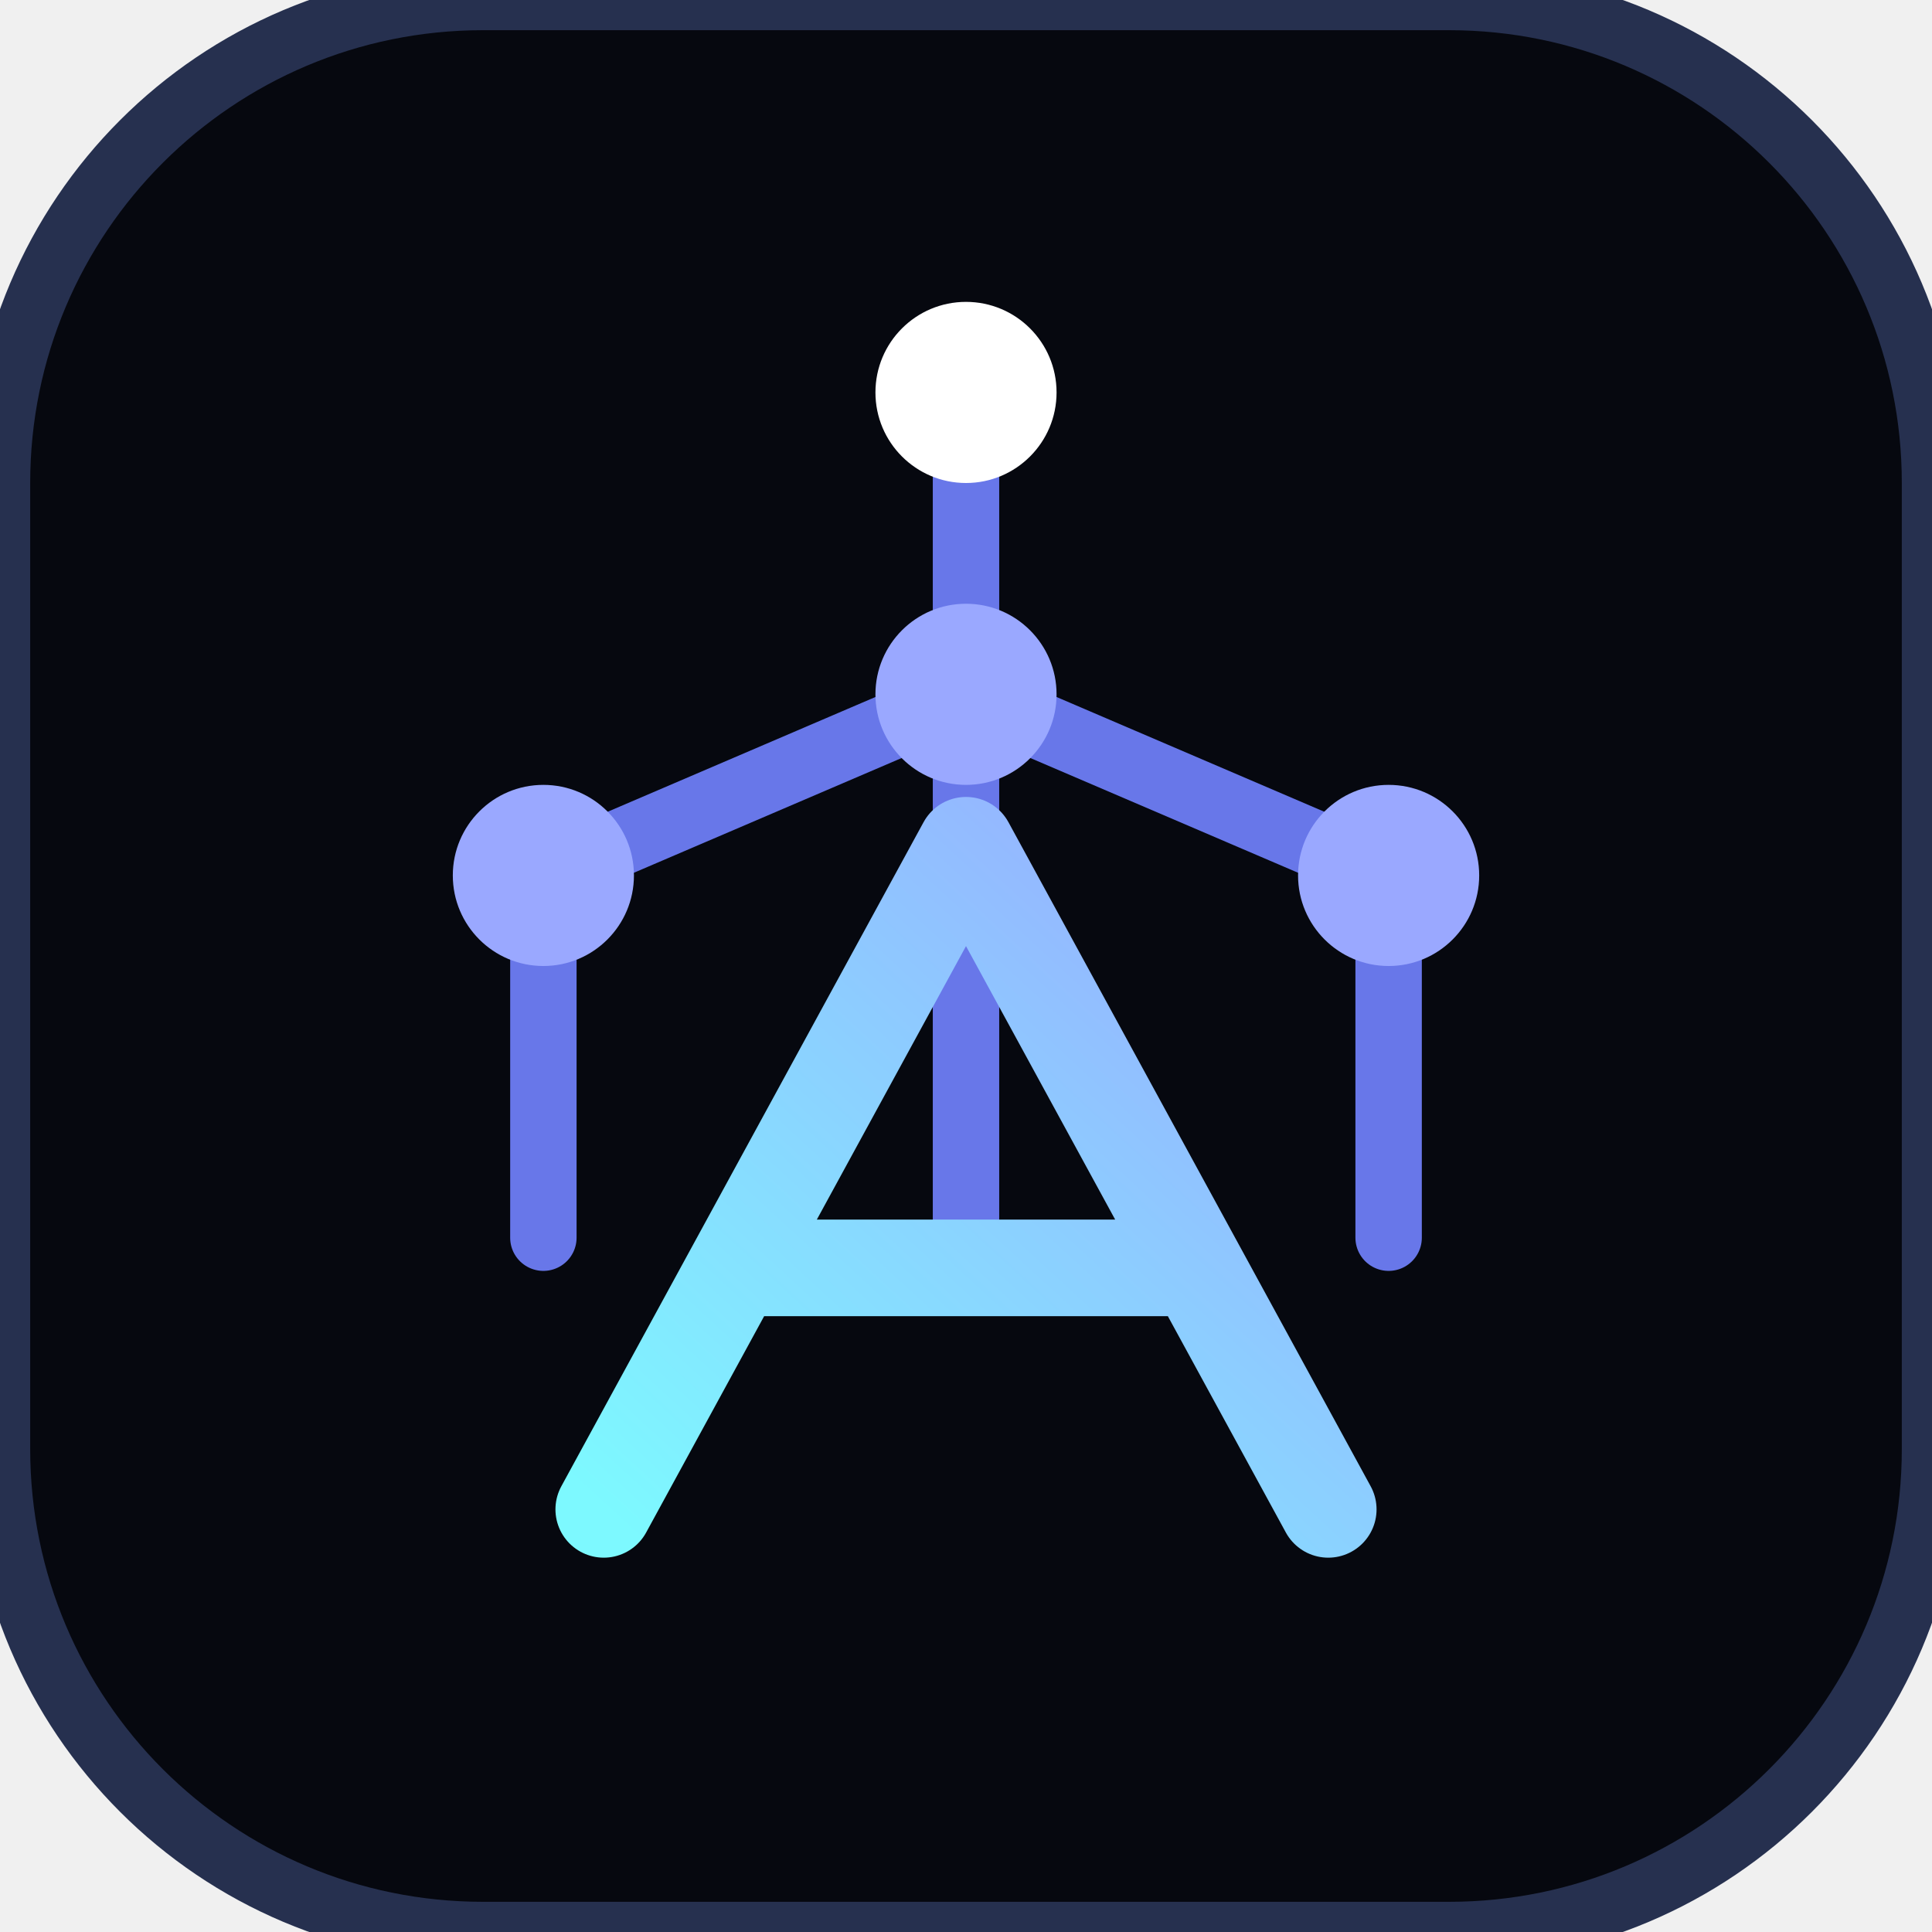
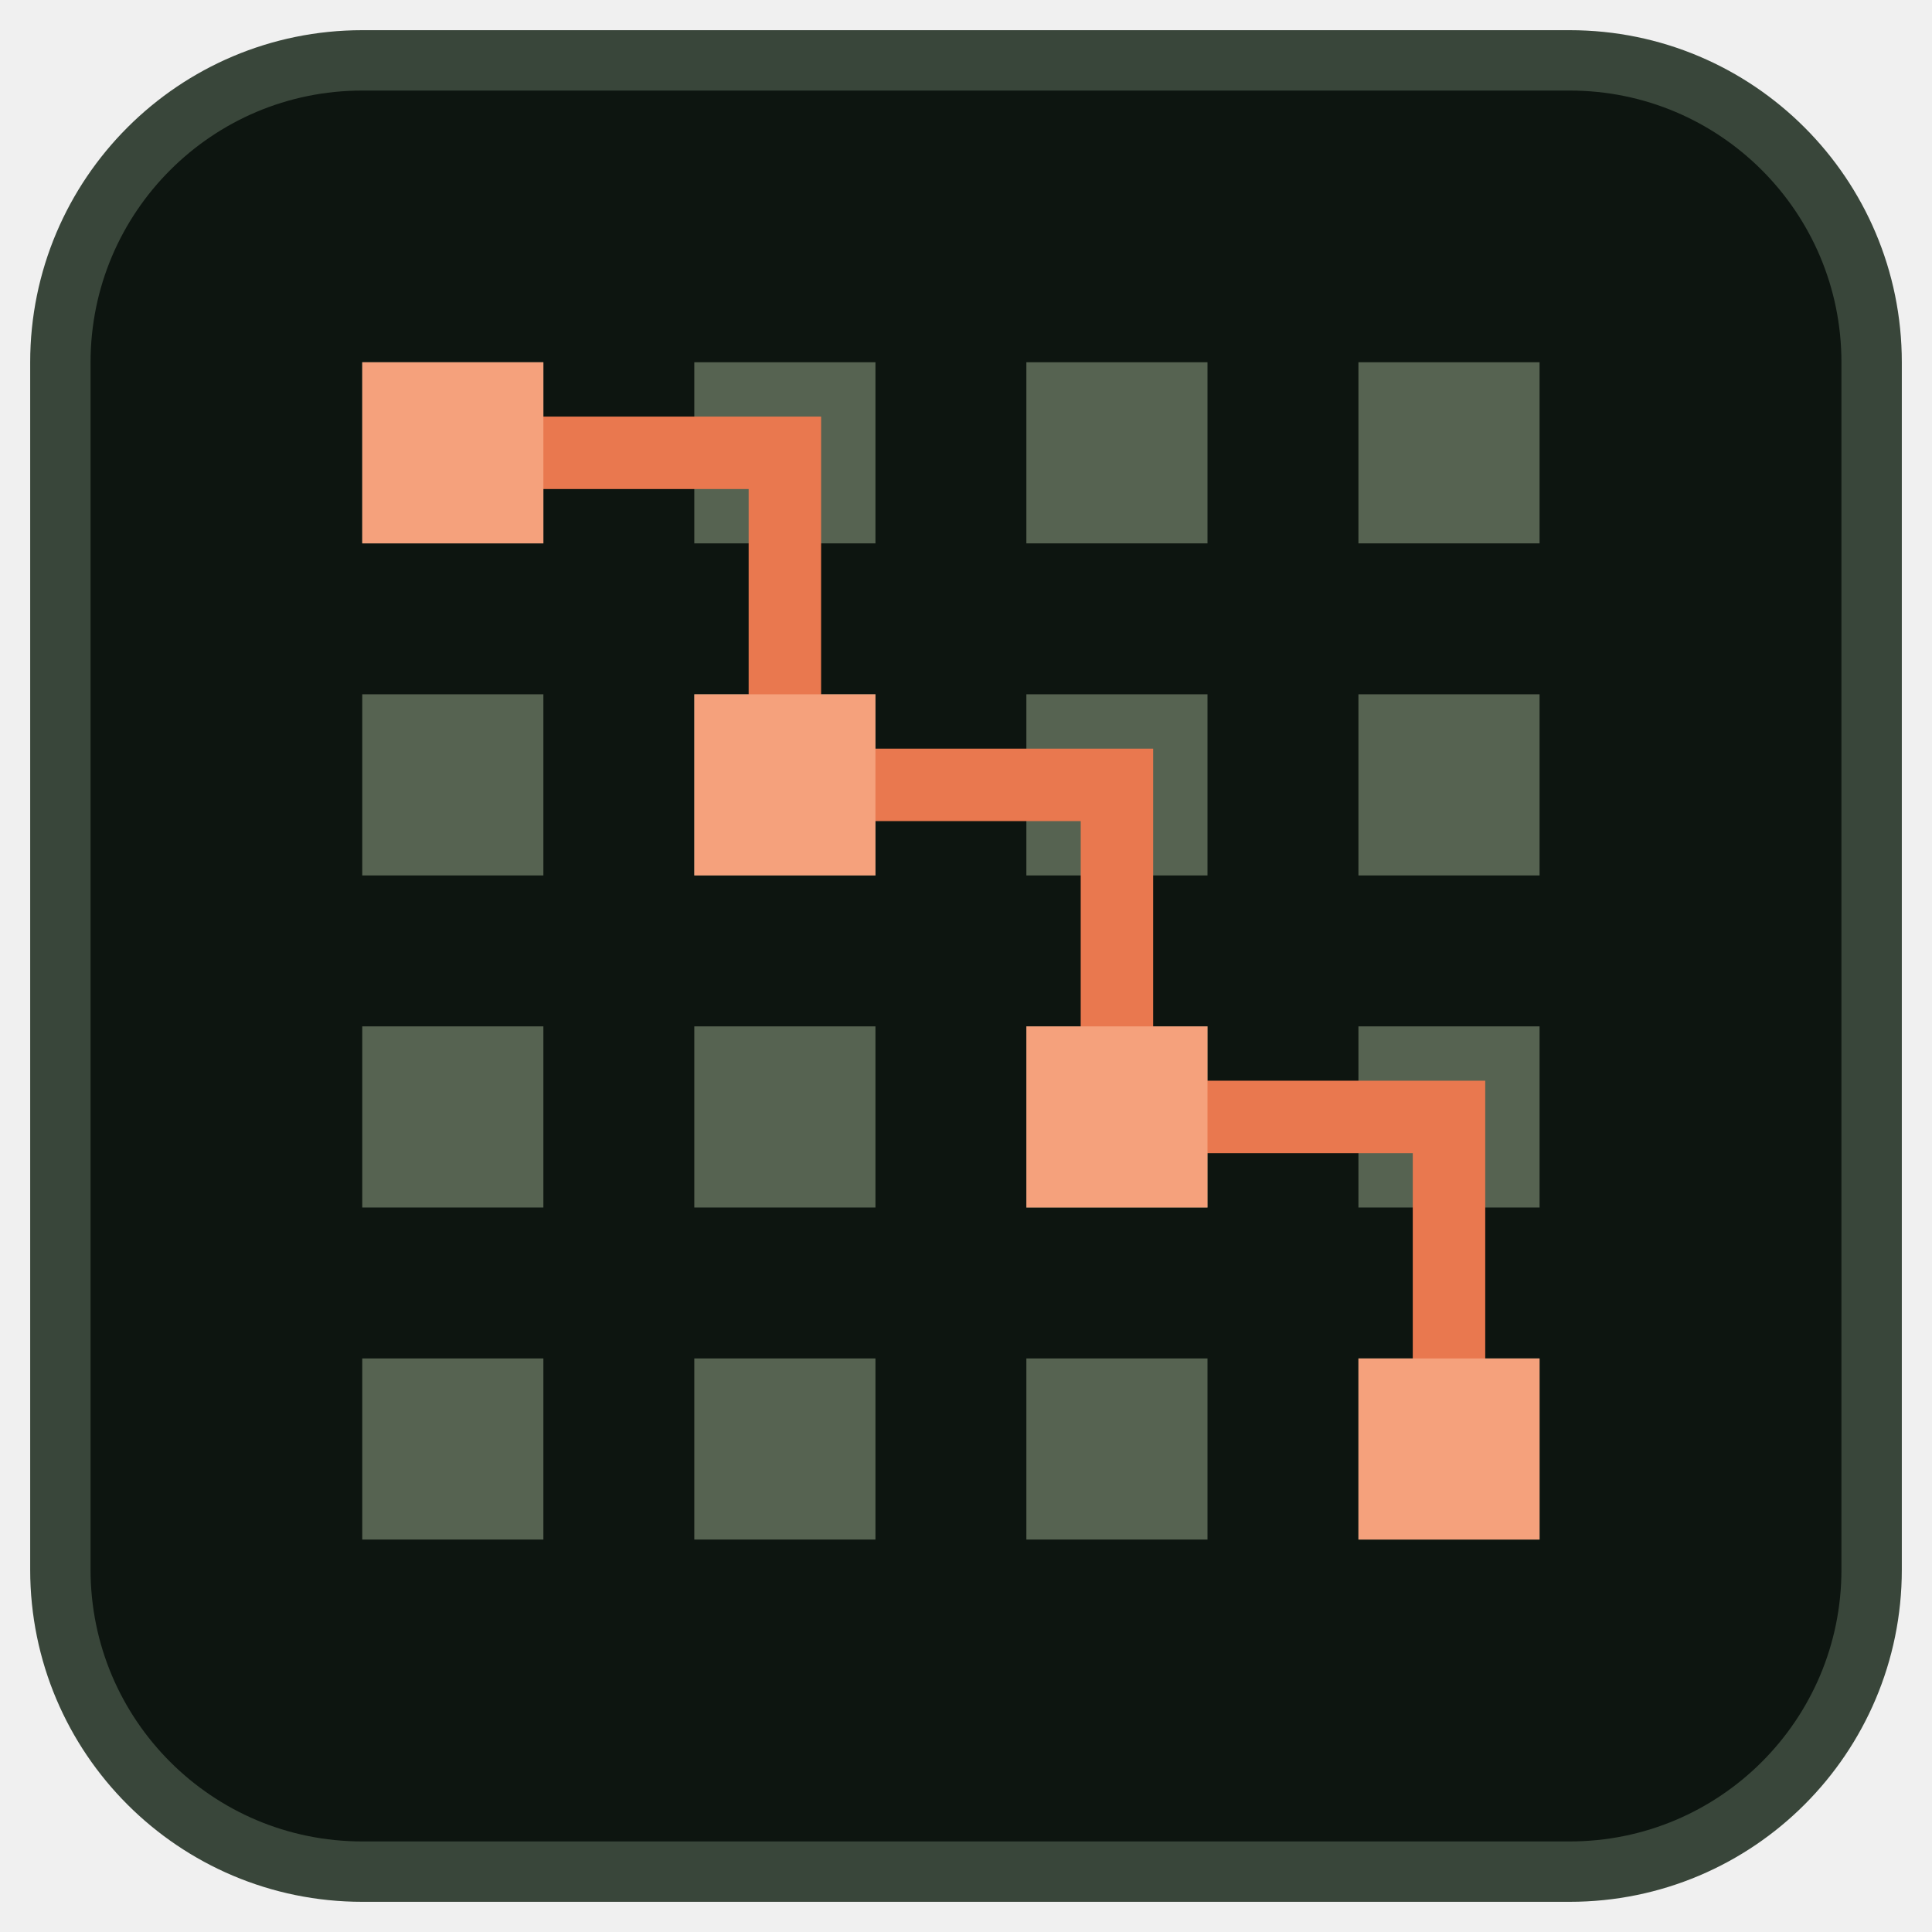
- <svg xmlns="http://www.w3.org/2000/svg" viewBox="0 0 64 64" width="64" height="64">
-   <defs>
-     <linearGradient id="g" x1="0" y1="0" x2="1" y2="1">
-       <stop offset="0" stop-color="#9AA8FF" />
-       <stop offset="0.5" stop-color="#7C8CFF" />
-       <stop offset="1" stop-color="#5F6EF0" />
-     </linearGradient>
-     <linearGradient id="g2" x1="0" y1="1" x2="1" y2="0">
-       <stop offset="0" stop-color="#7DF9FF" />
-       <stop offset="1" stop-color="#9AA8FF" />
-     </linearGradient>
-   </defs>
-   <rect width="64" height="64" rx="16" fill="#06080F" stroke="#26304F" stroke-width="2" />
-   <path d="M32 13v10M18 29l14-6 14 6M18 29v12M32 23v18M46 29v12" fill="none" stroke="#6877E9" stroke-width="2.2" stroke-linecap="round" />
-   <circle cx="32" cy="13" r="3" fill="#fff" />
-   <circle cx="18" cy="29" r="3" fill="#9AA8FF" />
-   <circle cx="32" cy="23" r="3" fill="#9AA8FF" />
-   <circle cx="46" cy="29" r="3" fill="#9AA8FF" />
-   <path d="M20 50 32 28l12 22M25 42h14" stroke="url(#g2)" stroke-width="3.2" stroke-linecap="round" stroke-linejoin="round" fill="none" />
+ <svg xmlns="http://www.w3.org/2000/svg" viewBox="0 0 64 64">
+   <rect x="2" y="2" width="60" height="60" rx="10" fill="#0D1510" stroke="#39463A" stroke-width="2" />
+   <g fill="#566351">
+     <rect x="12" y="12" width="6" height="6" />
+     <rect x="23" y="12" width="6" height="6" />
+     <rect x="34" y="12" width="6" height="6" />
+     <rect x="45" y="12" width="6" height="6" />
+     <rect x="12" y="23" width="6" height="6" />
+     <rect x="23" y="23" width="6" height="6" />
+     <rect x="34" y="23" width="6" height="6" />
+     <rect x="45" y="23" width="6" height="6" />
+     <rect x="12" y="34" width="6" height="6" />
+     <rect x="23" y="34" width="6" height="6" />
+     <rect x="34" y="34" width="6" height="6" />
+     <rect x="45" y="34" width="6" height="6" />
+     <rect x="12" y="45" width="6" height="6" />
+     <rect x="23" y="45" width="6" height="6" />
+     <rect x="34" y="45" width="6" height="6" />
+     <rect x="45" y="45" width="6" height="6" />
+   </g>
+   <path d="M15 15h11v11h11v11h11v11" fill="none" stroke="#E9784F" stroke-width="2.4" stroke-linecap="square" stroke-linejoin="miter" />
+   <g fill="#F5A17C">
+     <rect x="12" y="12" width="6" height="6" />
+     <rect x="23" y="23" width="6" height="6" />
+     <rect x="34" y="34" width="6" height="6" />
+     <rect x="45" y="45" width="6" height="6" />
+   </g>
</svg>
